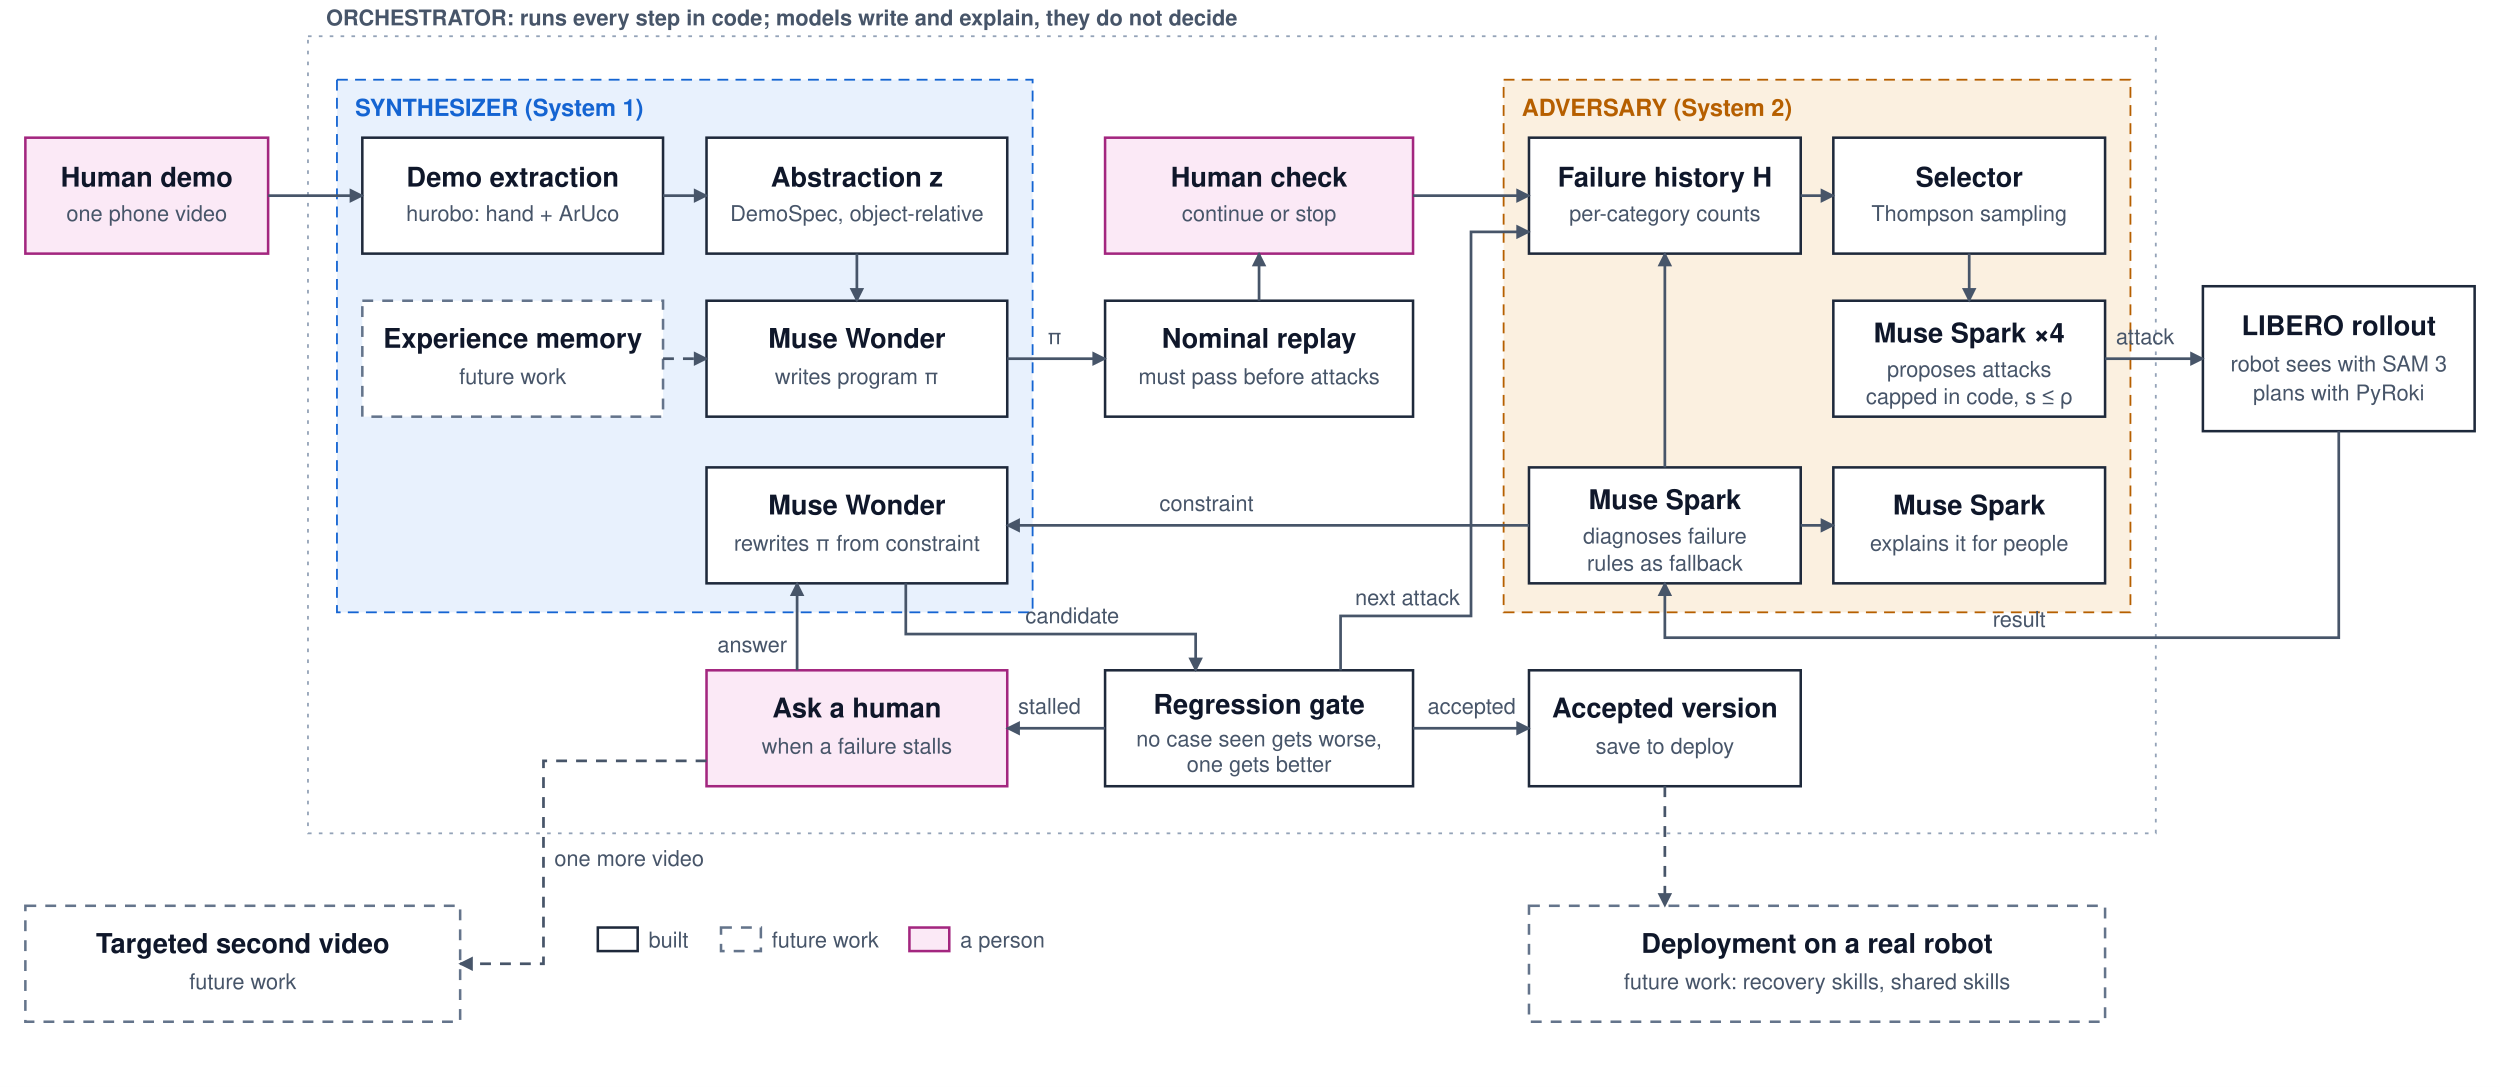
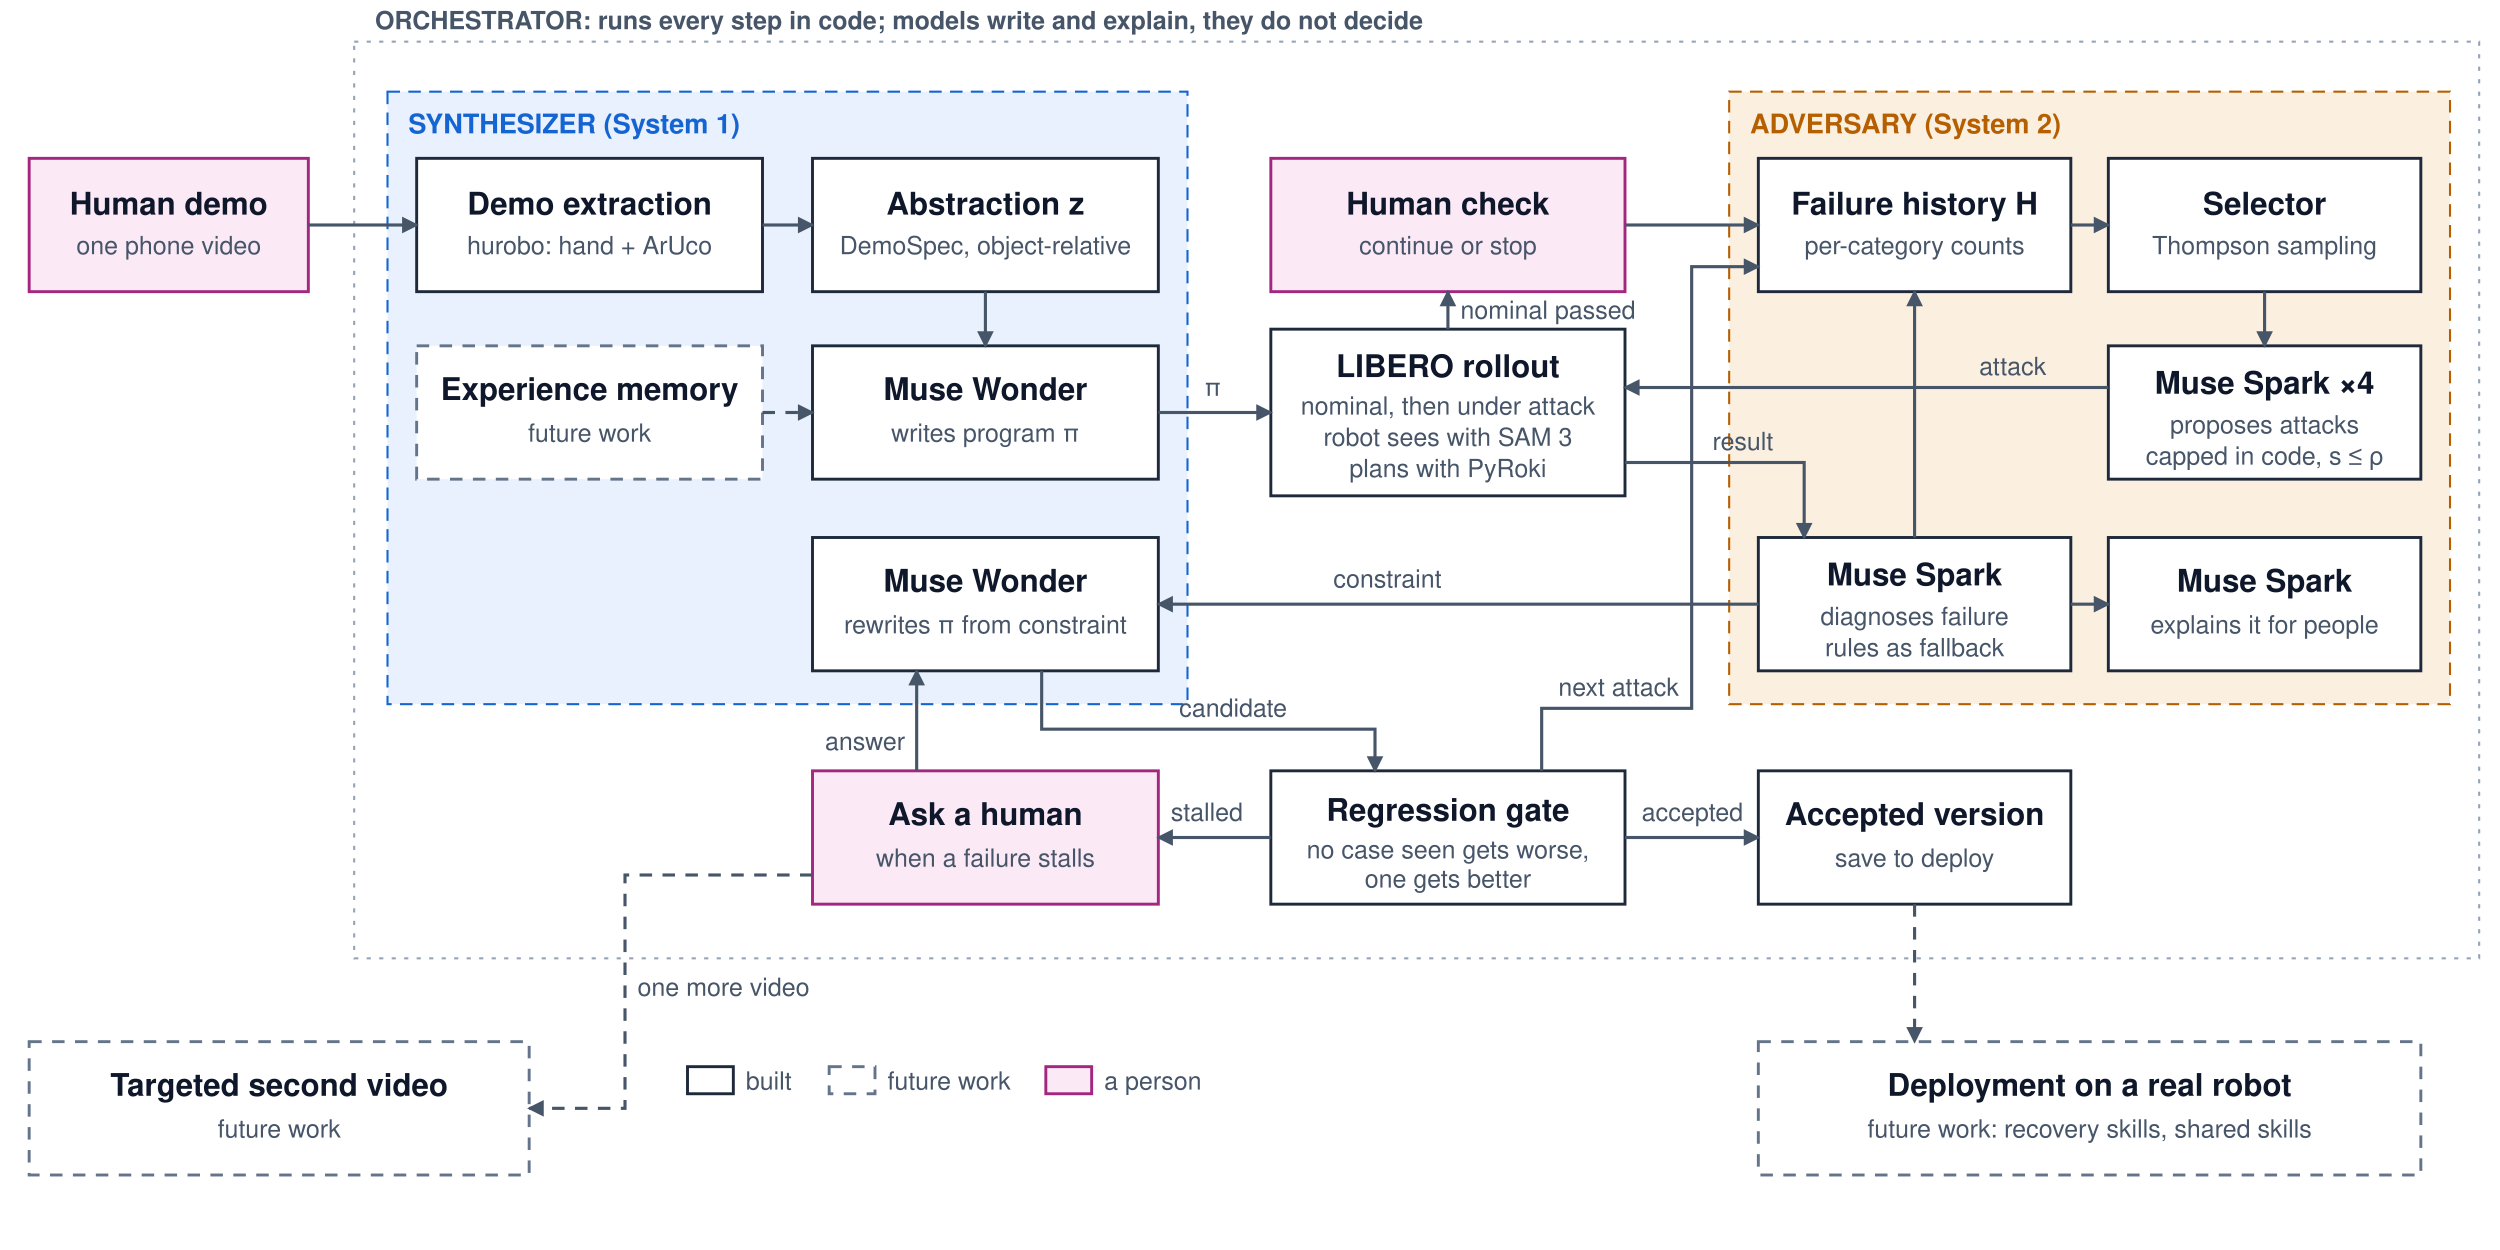
- <svg xmlns="http://www.w3.org/2000/svg" viewBox="0 0 1380 600" font-family="Helvetica,Arial,sans-serif" role="img" aria-label="ANTS architecture: a human video goes to the Synthesizer, which writes a program. The orchestrator checks it and a person continues. The Adversary attacks it in LIBERO and diagnoses failures. Constraints return to the Synthesizer, and a regression gate keeps only rewrites that do no worse. Memory, targeted demonstrations and deployment are future work.">
+ <svg xmlns="http://www.w3.org/2000/svg" viewBox="0 0 1200 600" font-family="Helvetica,Arial,sans-serif" role="img" aria-label="ANTS architecture: a human video goes to the Synthesizer, which writes a program. The orchestrator checks it and a person continues. The Adversary attacks it in LIBERO and diagnoses failures. Constraints return to the Synthesizer, and a regression gate keeps only rewrites that do no worse. Memory, targeted demonstrations and deployment are future work.">
  <defs>
    <marker id="a" viewBox="0 0 8 8" refX="7" refY="4" markerUnits="userSpaceOnUse" markerWidth="8" markerHeight="8" orient="auto">
      <path d="M0 0L8 4L0 8z" fill="#475569" />
    </marker>
  </defs>
  <style>.n{fill:#fff;stroke:#1e293b;stroke-width:1.4}.f{fill:#fff;stroke:#64748b;stroke-width:1.4;stroke-dasharray:6 5}.h{fill:#fbe9f6;stroke:#a3267f;stroke-width:1.4}.t{font-size:15px;font-weight:700;fill:#0f172a}.s{font-size:12px;fill:#475569}.e{fill:none;stroke:#475569;stroke-width:1.5;marker-end:url(#a)}.d{stroke-dasharray:6 5}.l{font-size:12px;fill:#475569}</style>
-   <rect width="1380" height="600" fill="#fff" />
+   <rect width="1200" height="600" fill="#fff" />
  <rect x="170" y="20" width="1020" height="440" fill="none" stroke="#94a3b8" stroke-dasharray="2 4" />
  <text x="180" y="14" font-size="12" font-weight="700" fill="#475569">ORCHESTRATOR: runs every step in code; models write and explain, they do not decide</text>
  <rect x="186" y="44" width="384" height="294" fill="#e8f1fd" stroke="#1464d2" stroke-dasharray="6 4" />
  <text x="196" y="64" font-size="13" font-weight="700" fill="#1464d2">SYNTHESIZER (System 1)</text>
  <rect x="830" y="44" width="346" height="294" fill="#fbf0e0" stroke="#b65f00" stroke-dasharray="6 4" />
  <text x="840" y="64" font-size="13" font-weight="700" fill="#b65f00">ADVERSARY (System 2)</text>
  <rect x="14" y="76" width="134" height="64" class="h" />
  <text x="81" y="103" text-anchor="middle" class="t">Human demo</text>
  <text x="81" y="122" text-anchor="middle" class="s">one phone video</text>
  <rect x="200" y="76" width="166" height="64" class="n" />
  <text x="283" y="103" text-anchor="middle" class="t">Demo extraction</text>
  <text x="283" y="122" text-anchor="middle" class="s">hurobo: hand + ArUco</text>
  <rect x="390" y="76" width="166" height="64" class="n" />
  <text x="473" y="103" text-anchor="middle" class="t">Abstraction z</text>
  <text x="473" y="122" text-anchor="middle" class="s">DemoSpec, object-relative</text>
  <rect x="390" y="166" width="166" height="64" class="n" />
  <text x="473" y="192" text-anchor="middle" class="t">Muse Wonder</text>
  <text x="473" y="212" text-anchor="middle" class="s">writes program π</text>
  <rect x="200" y="166" width="166" height="64" class="f" />
  <text x="283" y="192" text-anchor="middle" class="t">Experience memory</text>
  <text x="283" y="212" text-anchor="middle" class="s">future work</text>
  <rect x="390" y="258" width="166" height="64" class="n" />
  <text x="473" y="284" text-anchor="middle" class="t">Muse Wonder</text>
  <text x="473" y="304" text-anchor="middle" class="s">rewrites π from constraint</text>
-   <rect x="610" y="166" width="170" height="64" class="n" />
-   <text x="695" y="192" text-anchor="middle" class="t">Nominal replay</text>
-   <text x="695" y="212" text-anchor="middle" class="s">must pass before attacks</text>
+   <rect x="610" y="158" width="170" height="80" class="n" />
+   <text x="695" y="181" text-anchor="middle" class="t">LIBERO rollout</text>
+   <text x="695" y="199" text-anchor="middle" class="s">nominal, then under attack</text>
+   <text x="695" y="214" text-anchor="middle" class="s">robot sees with SAM 3</text>
+   <text x="695" y="229" text-anchor="middle" class="s">plans with PyRoki</text>
  <rect x="610" y="76" width="170" height="64" class="h" />
  <text x="695" y="103" text-anchor="middle" class="t">Human check</text>
  <text x="695" y="122" text-anchor="middle" class="s">continue or stop</text>
  <rect x="844" y="76" width="150" height="64" class="n" />
  <text x="919" y="103" text-anchor="middle" class="t">Failure history H</text>
  <text x="919" y="122" text-anchor="middle" class="s">per-category counts</text>
  <rect x="1012" y="76" width="150" height="64" class="n" />
  <text x="1087" y="103" text-anchor="middle" class="t">Selector</text>
  <text x="1087" y="122" text-anchor="middle" class="s">Thompson sampling</text>
  <rect x="1012" y="166" width="150" height="64" class="n" />
  <text x="1087" y="189" text-anchor="middle" class="t">Muse Spark ×4</text>
  <text x="1087" y="208" text-anchor="middle" class="s">proposes attacks</text>
  <text x="1087" y="223" text-anchor="middle" class="s">capped in code, s ≤ ρ</text>
-   <rect x="1216" y="158" width="150" height="80" class="n" />
-   <text x="1291" y="185" text-anchor="middle" class="t">LIBERO rollout</text>
-   <text x="1291" y="205" text-anchor="middle" class="s">robot sees with SAM 3</text>
-   <text x="1291" y="221" text-anchor="middle" class="s">plans with PyRoki</text>
  <rect x="844" y="258" width="150" height="64" class="n" />
  <text x="919" y="281" text-anchor="middle" class="t">Muse Spark</text>
  <text x="919" y="300" text-anchor="middle" class="s">diagnoses failure</text>
  <text x="919" y="315" text-anchor="middle" class="s">rules as fallback</text>
  <rect x="1012" y="258" width="150" height="64" class="n" />
  <text x="1087" y="284" text-anchor="middle" class="t">Muse Spark</text>
  <text x="1087" y="304" text-anchor="middle" class="s">explains it for people</text>
  <rect x="610" y="370" width="170" height="64" class="n" />
  <text x="695" y="394" text-anchor="middle" class="t">Regression gate</text>
  <text x="695" y="412" text-anchor="middle" class="s">no case seen gets worse,</text>
  <text x="695" y="426" text-anchor="middle" class="s">one gets better</text>
  <rect x="390" y="370" width="166" height="64" class="h" />
  <text x="473" y="396" text-anchor="middle" class="t">Ask a human</text>
  <text x="473" y="416" text-anchor="middle" class="s">when a failure stalls</text>
  <rect x="844" y="370" width="150" height="64" class="n" />
  <text x="919" y="396" text-anchor="middle" class="t">Accepted version</text>
  <text x="919" y="416" text-anchor="middle" class="s">save to deploy</text>
  <rect x="14" y="500" width="240" height="64" class="f" />
  <text x="134" y="526" text-anchor="middle" class="t">Targeted second video</text>
  <text x="134" y="546" text-anchor="middle" class="s">future work</text>
  <rect x="844" y="500" width="318" height="64" class="f" />
  <text x="1003" y="526" text-anchor="middle" class="t">Deployment on a real robot</text>
  <text x="1003" y="546" text-anchor="middle" class="s">future work: recovery skills, shared skills</text>
  <path class="e" d="M148 108H200" />
  <path class="e" d="M366 108H390" />
  <path class="e" d="M473 140V166" />
  <path class="e" d="M556 198H610" />
  <text x="578" y="190" class="l">π</text>
-   <path class="e" d="M695 166V140" />
+   <path class="e" d="M695 158V140" />
+   <text x="701" y="153" class="l">nominal passed</text>
  <path class="e" d="M780 108H844" />
  <path class="e" d="M994 108H1012" />
  <path class="e" d="M1087 140V166" />
-   <path class="e" d="M1162 198H1216" />
-   <text x="1168" y="190" class="l">attack</text>
-   <path class="e" d="M1291 238V352H919V322" />
-   <text x="1100" y="346" class="l">result</text>
+   <path class="e" d="M1012 186H780" />
+   <text x="950" y="180" class="l">attack</text>
+   <path class="e" d="M780 222H866V258" />
+   <text x="822" y="216" class="l">result</text>
  <path class="e" d="M919 258V140" />
  <path class="e" d="M994 290H1012" />
  <path class="e" d="M844 290H556" />
  <text x="640" y="282" class="l">constraint</text>
  <path class="e" d="M500 322V350H660V370" />
  <text x="566" y="344" class="l">candidate</text>
  <path class="e" d="M780 402H844" />
  <text x="788" y="394" class="l">accepted</text>
  <path class="e" d="M610 402H556" />
  <text x="562" y="394" class="l">stalled</text>
  <path class="e" d="M440 370V322" />
  <text x="396" y="360" class="l">answer</text>
  <path class="e" d="M740 370V340H812V128H844" />
  <text x="748" y="334" class="l">next attack</text>
  <path class="e d" d="M366 198H390" />
  <path class="e d" d="M919 434V500" />
  <path class="e d" d="M390 420H300V532H254" />
  <text x="306" y="478" class="l">one more video</text>
  <g transform="translate(330,512)">
    <rect width="22" height="13" class="n" />
    <text x="28" y="11" class="s">built</text>
    <rect x="68" width="22" height="13" class="f" />
    <text x="96" y="11" class="s">future work</text>
    <rect x="172" width="22" height="13" class="h" />
    <text x="200" y="11" class="s">a person</text>
  </g>
</svg>
